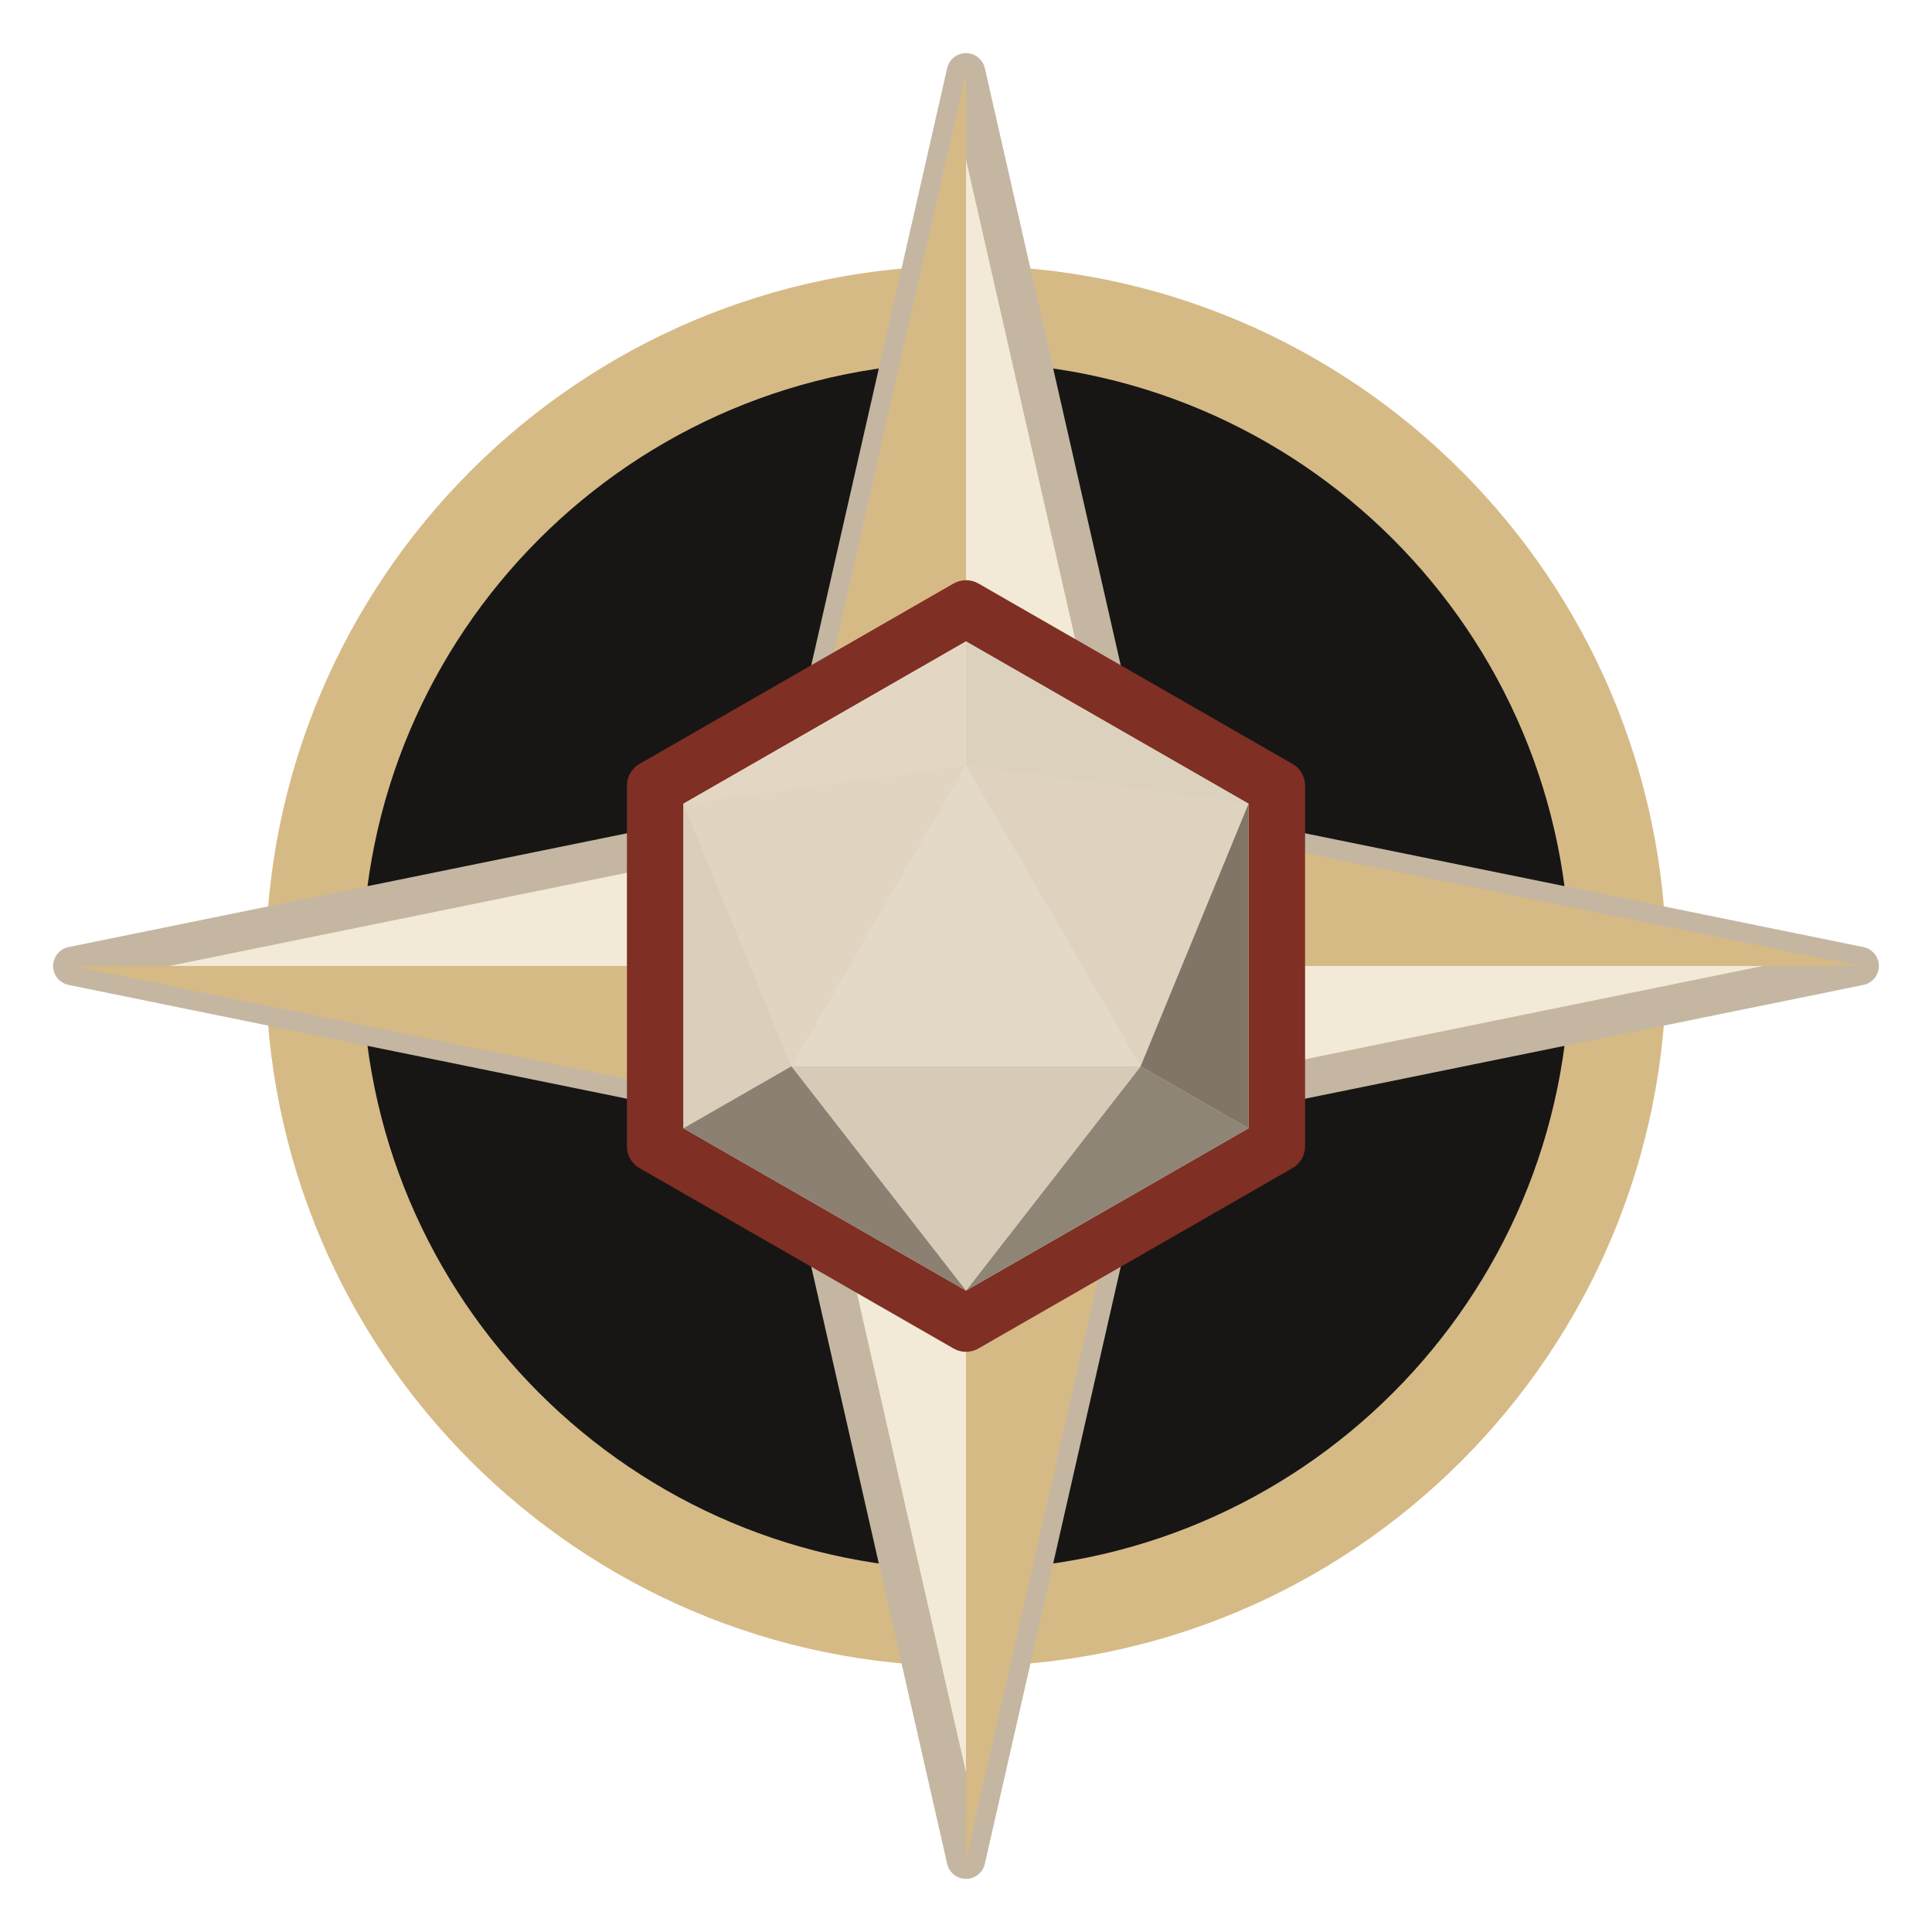
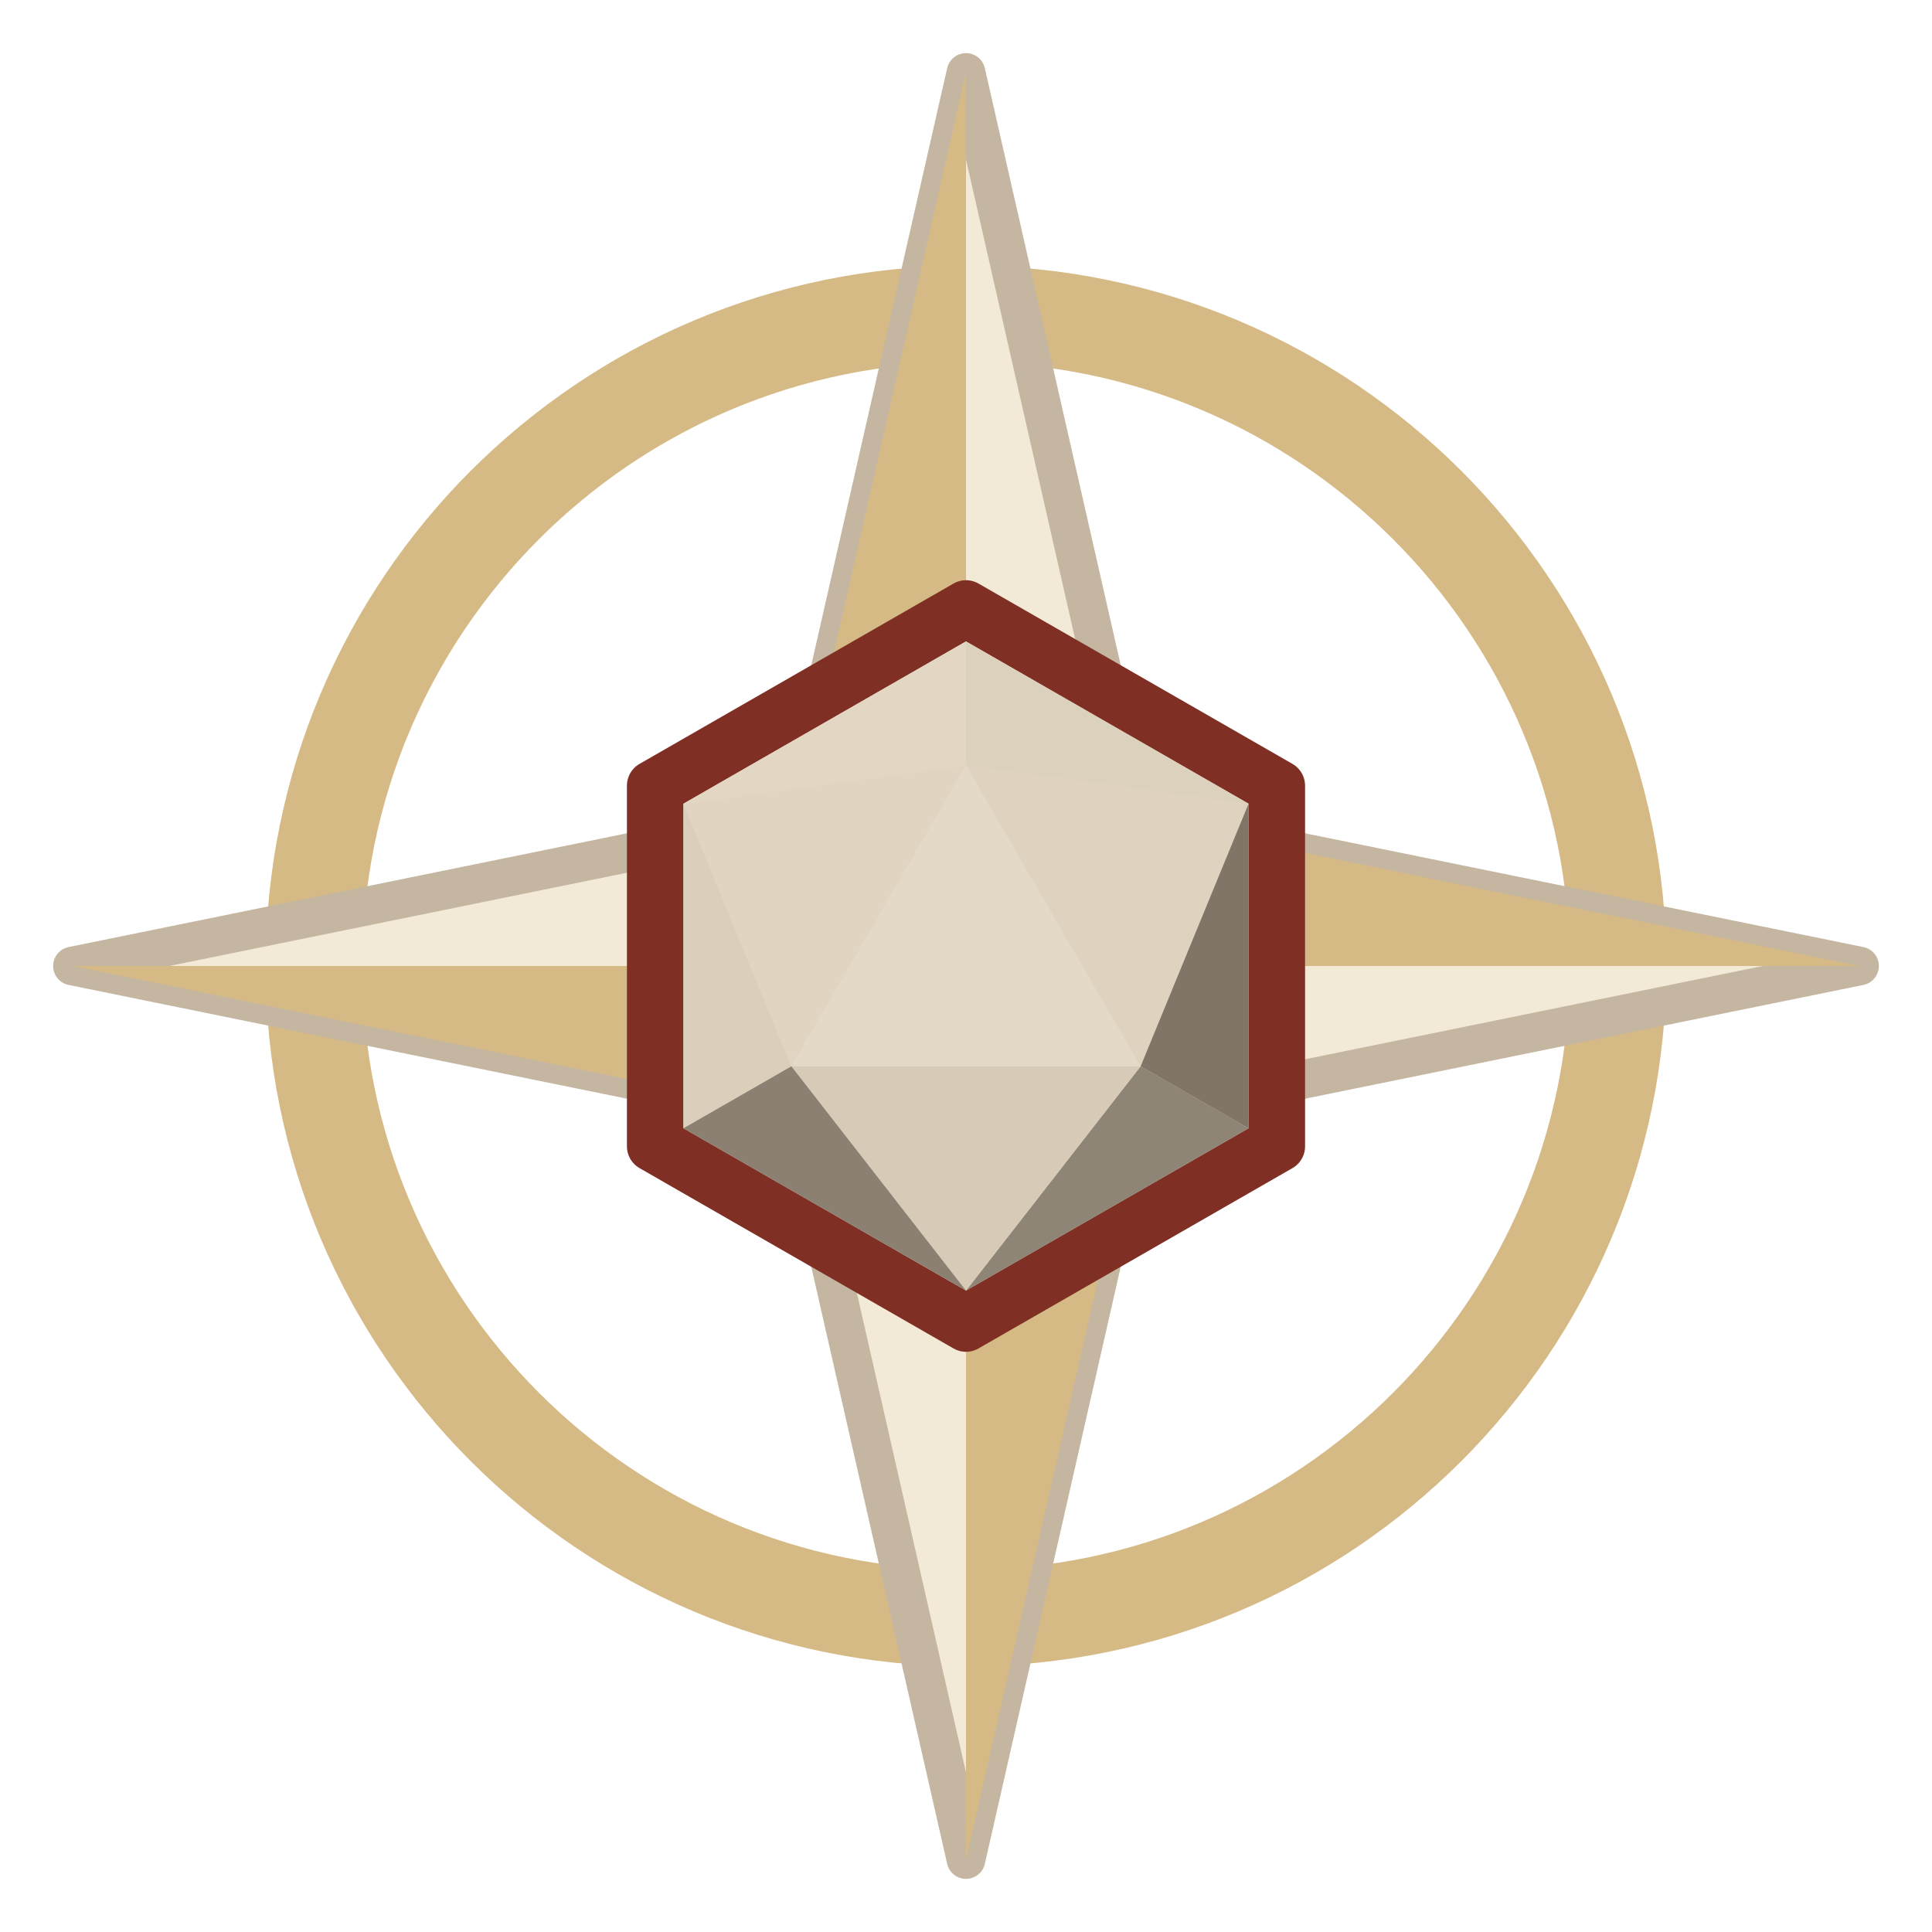
<svg xmlns="http://www.w3.org/2000/svg" width="160" height="160" viewBox="0 0 160 160" role="img" aria-labelledby="title description">
-   <circle cx="80" cy="80" r="58" fill="#D6BA86" />
-   <circle cx="80" cy="80" r="50" fill="#171615" />
+   <circle cx="80" cy="80" r="54" fill="none" stroke="#D6BA86" stroke-width="8" />
  <g fill="#F3E9D7" stroke="#C4B6A1" stroke-width="3.2" stroke-linejoin="round">
    <path d="M80 6 94.566 70 80 66 65.434 70Z" />
    <path d="M154 80 90 93.042 94 80 90 66.958Z" />
    <path d="M80 154 65.434 90 80 94 94.566 90Z" />
    <path d="M6 80 70 66.958 66 80 70 93.042Z" />
  </g>
  <g fill="#D6BA86">
    <path d="M80 6v60L65.434 70Z" />
    <path d="M154 80H94L90 66.958Z" />
    <path d="M80 154V94L94.566 90Z" />
    <path d="M6 80H66L70 93.042Z" />
  </g>
  <g transform="translate(54 50.1312) scale(.52)">
    <path fill="#7F2F24" d="M50 0 100 28.72 100 86.16 50 114.88 0 86.16 0 28.72Z" />
    <path fill="#E4D9C6" d="M50 5.744 95 31.592 95 83.288 50 109.136 5 83.288 5 31.592Z" />
    <path fill="#E4D9C6" d="M50 25.49 77.812 73.415 22.188 73.415Z" />
    <path fill="#DFD3C0" d="M50 25.49 77.812 73.415 95 31.592Z" />
    <path fill="#E3D7C4" d="M50 25.49 5 31.592 50 5.744Z" />
    <path fill="#E1D5C2" d="M50 25.49 5 31.592 22.188 73.415Z" />
    <path fill="#DCD1BD" d="M50 25.49 50 5.744 95 31.592Z" />
    <path fill="#8F8576" d="M77.812 73.415 50 109.136 95 83.288Z" />
    <path fill="#D7CBB7" d="M77.812 73.415 50 109.136 22.188 73.415Z" />
    <path fill="#807567" d="M77.812 73.415 95 83.288 95 31.592Z" />
    <path fill="#DBCFBB" d="M5 31.592 22.188 73.415 5 83.288Z" />
    <path fill="#8B8072" d="M50 109.136 22.188 73.415 5 83.288Z" />
    <path fill="none" stroke="#7F2F24" stroke-width="8" stroke-linejoin="round" d="M50 0 100 28.72 100 86.16 50 114.88 0 86.16 0 28.72Z" />
  </g>
</svg>
